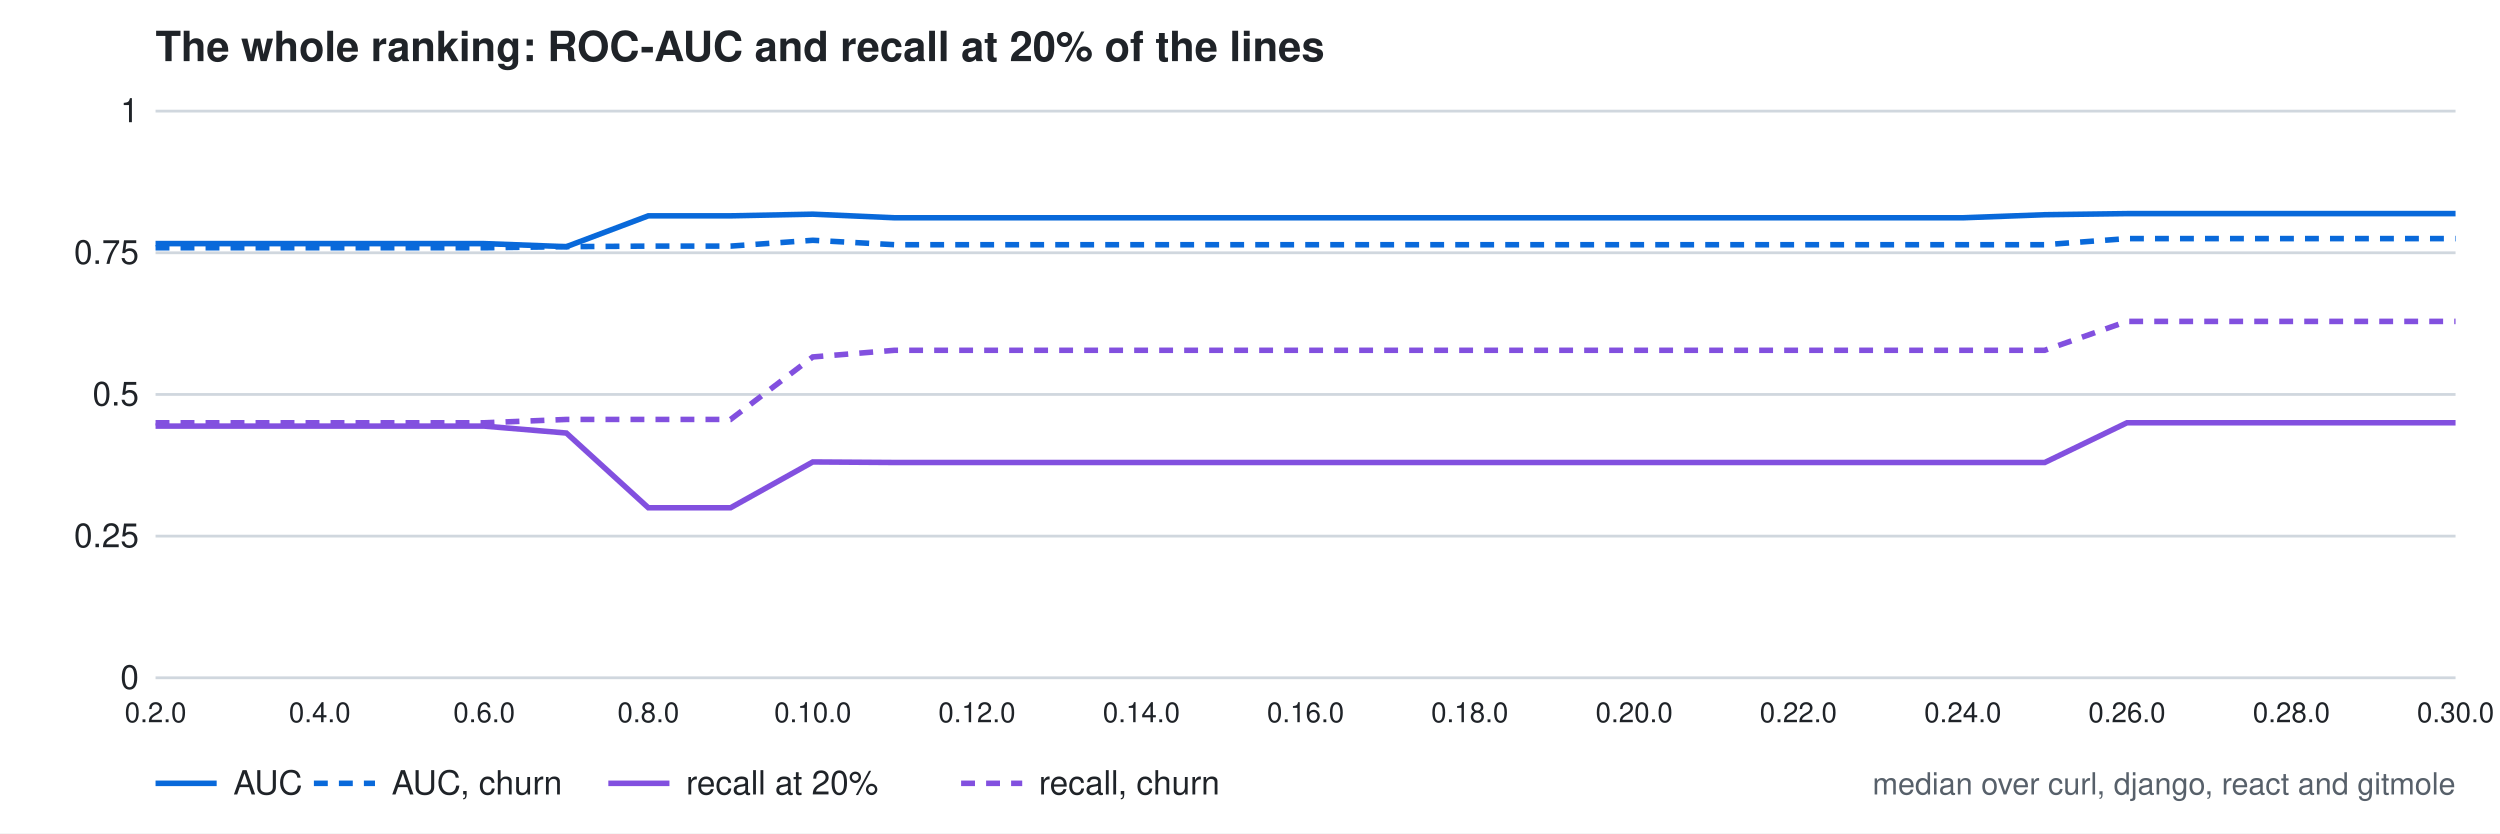
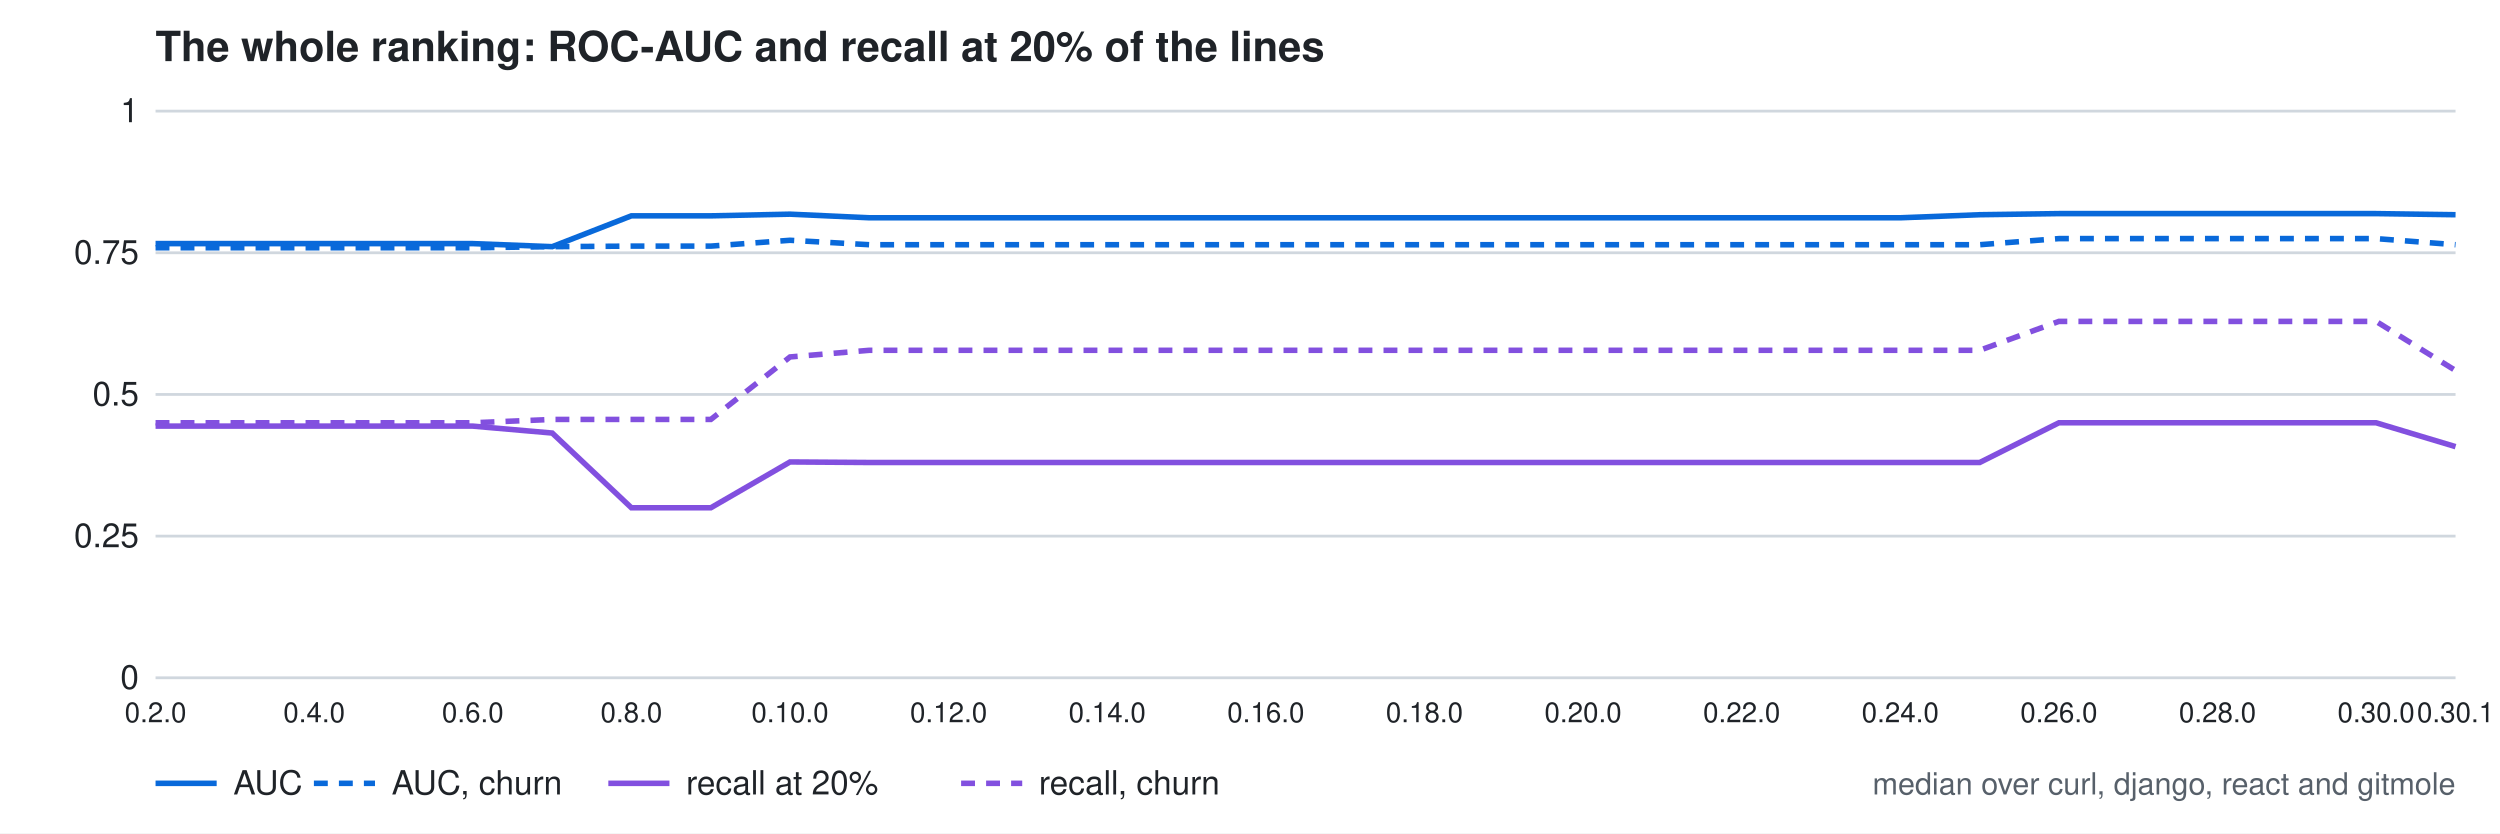
<svg xmlns="http://www.w3.org/2000/svg" width="900" height="300" viewBox="0 0 900 300" font-family="-apple-system,Segoe UI,Helvetica,Arial,sans-serif" font-size="12">
  <rect width="900" height="300" fill="#ffffff" />
  <text x="56" y="22" font-size="15" font-weight="600" fill="#1f2328">The whole ranking: ROC-AUC and recall at 20% of the lines</text>
  <line x1="56" y1="244.0" x2="884" y2="244.0" stroke="#d0d7de" stroke-width="1" />
  <text x="50" y="248.0" text-anchor="end" fill="#1f2328">0</text>
  <line x1="56" y1="193.0" x2="884" y2="193.0" stroke="#d0d7de" stroke-width="1" />
  <text x="50" y="197.0" text-anchor="end" fill="#1f2328">0.25</text>
  <line x1="56" y1="142.0" x2="884" y2="142.0" stroke="#d0d7de" stroke-width="1" />
  <text x="50" y="146.0" text-anchor="end" fill="#1f2328">0.5</text>
  <line x1="56" y1="91.0" x2="884" y2="91.0" stroke="#d0d7de" stroke-width="1" />
  <text x="50" y="95.0" text-anchor="end" fill="#1f2328">0.75</text>
  <line x1="56" y1="40.0" x2="884" y2="40.0" stroke="#d0d7de" stroke-width="1" />
  <text x="50" y="44.0" text-anchor="end" fill="#1f2328">1</text>
  <text x="56.0" y="260" text-anchor="middle" fill="#1f2328" font-size="10">0.2.0</text>
-   <text x="115.1" y="260" text-anchor="middle" fill="#1f2328" font-size="10">0.4.0</text>
-   <text x="174.3" y="260" text-anchor="middle" fill="#1f2328" font-size="10">0.6.0</text>
-   <text x="233.4" y="260" text-anchor="middle" fill="#1f2328" font-size="10">0.8.0</text>
-   <text x="292.6" y="260" text-anchor="middle" fill="#1f2328" font-size="10">0.10.0</text>
-   <text x="351.7" y="260" text-anchor="middle" fill="#1f2328" font-size="10">0.12.0</text>
-   <text x="410.9" y="260" text-anchor="middle" fill="#1f2328" font-size="10">0.14.0</text>
-   <text x="470.0" y="260" text-anchor="middle" fill="#1f2328" font-size="10">0.16.0</text>
-   <text x="529.1" y="260" text-anchor="middle" fill="#1f2328" font-size="10">0.18.0</text>
-   <text x="588.3" y="260" text-anchor="middle" fill="#1f2328" font-size="10">0.20.0</text>
-   <text x="647.4" y="260" text-anchor="middle" fill="#1f2328" font-size="10">0.22.0</text>
-   <text x="706.6" y="260" text-anchor="middle" fill="#1f2328" font-size="10">0.24.0</text>
-   <text x="765.7" y="260" text-anchor="middle" fill="#1f2328" font-size="10">0.26.0</text>
-   <text x="824.9" y="260" text-anchor="middle" fill="#1f2328" font-size="10">0.28.0</text>
-   <text x="884.0" y="260" text-anchor="middle" fill="#1f2328" font-size="10">0.30.0</text>
-   <polyline points="56.0,87.7 85.6,87.7 115.1,87.7 144.7,87.7 174.3,87.7 203.9,88.8 233.4,77.7 263.0,77.7 292.6,77.1 322.1,78.4 351.7,78.4 381.3,78.4 410.9,78.4 440.4,78.4 470.0,78.4 499.6,78.4 529.1,78.4 558.7,78.4 588.3,78.4 617.9,78.4 647.4,78.4 677.0,78.4 706.6,78.4 736.1,77.3 765.7,76.9 795.3,76.9 824.9,76.9 854.4,76.9 884.0,76.9" fill="none" stroke="#0969da" stroke-width="2" />
-   <polyline points="56.0,89.2 85.6,89.2 115.1,89.2 144.7,89.2 174.3,89.2 203.9,88.8 233.4,88.6 263.0,88.6 292.6,86.5 322.1,88.1 351.7,88.1 381.3,88.1 410.9,88.1 440.4,88.1 470.0,88.1 499.6,88.1 529.1,88.1 558.7,88.1 588.3,88.1 617.9,88.1 647.4,88.1 677.0,88.1 706.6,88.1 736.1,88.1 765.7,85.9 795.3,85.9 824.9,85.9 854.4,85.9 884.0,85.9" fill="none" stroke="#0969da" stroke-width="2" stroke-dasharray="5 4" />
-   <polyline points="56.0,153.4 85.6,153.4 115.1,153.4 144.7,153.4 174.3,153.4 203.9,155.9 233.4,182.8 263.0,182.8 292.6,166.3 322.1,166.5 351.7,166.5 381.3,166.5 410.9,166.5 440.4,166.5 470.0,166.5 499.6,166.5 529.1,166.5 558.7,166.5 588.3,166.5 617.9,166.5 647.4,166.5 677.0,166.5 706.6,166.5 736.1,166.5 765.7,152.2 795.3,152.2 824.9,152.2 854.4,152.2 884.0,152.2" fill="none" stroke="#8250df" stroke-width="2" />
-   <polyline points="56.0,152.2 85.6,152.2 115.1,152.2 144.7,152.2 174.3,152.2 203.9,151.0 233.4,151.0 263.0,151.0 292.6,128.5 322.1,126.1 351.7,126.1 381.3,126.1 410.9,126.1 440.4,126.1 470.0,126.1 499.6,126.1 529.1,126.1 558.7,126.1 588.3,126.1 617.9,126.1 647.4,126.1 677.0,126.1 706.6,126.1 736.1,126.1 765.7,115.7 795.3,115.7 824.9,115.7 854.4,115.7 884.0,115.7" fill="none" stroke="#8250df" stroke-width="2" stroke-dasharray="5 4" />
+   <text x="113.1" y="260" text-anchor="middle" fill="#1f2328" font-size="10">0.4.0</text>
+   <text x="170.2" y="260" text-anchor="middle" fill="#1f2328" font-size="10">0.6.0</text>
+   <text x="227.3" y="260" text-anchor="middle" fill="#1f2328" font-size="10">0.8.0</text>
+   <text x="284.4" y="260" text-anchor="middle" fill="#1f2328" font-size="10">0.10.0</text>
+   <text x="341.5" y="260" text-anchor="middle" fill="#1f2328" font-size="10">0.12.0</text>
+   <text x="398.6" y="260" text-anchor="middle" fill="#1f2328" font-size="10">0.14.0</text>
+   <text x="455.7" y="260" text-anchor="middle" fill="#1f2328" font-size="10">0.16.0</text>
+   <text x="512.8" y="260" text-anchor="middle" fill="#1f2328" font-size="10">0.18.0</text>
+   <text x="569.9" y="260" text-anchor="middle" fill="#1f2328" font-size="10">0.20.0</text>
+   <text x="627.0" y="260" text-anchor="middle" fill="#1f2328" font-size="10">0.22.0</text>
+   <text x="684.1" y="260" text-anchor="middle" fill="#1f2328" font-size="10">0.24.0</text>
+   <text x="741.2" y="260" text-anchor="middle" fill="#1f2328" font-size="10">0.26.0</text>
+   <text x="798.3" y="260" text-anchor="middle" fill="#1f2328" font-size="10">0.28.0</text>
+   <text x="855.4" y="260" text-anchor="middle" fill="#1f2328" font-size="10">0.30.0</text>
+   <text x="884.0" y="260" text-anchor="middle" fill="#1f2328" font-size="10">0.30.1</text>
+   <polyline points="56.0,87.7 84.6,87.7 113.1,87.7 141.7,87.7 170.2,87.7 198.8,88.8 227.3,77.7 255.9,77.7 284.4,77.1 313.0,78.4 341.5,78.4 370.1,78.4 398.6,78.4 427.2,78.4 455.7,78.4 484.3,78.4 512.8,78.4 541.4,78.4 569.9,78.4 598.5,78.4 627.0,78.4 655.6,78.4 684.1,78.4 712.7,77.3 741.2,76.9 769.8,76.9 798.3,76.9 826.9,76.9 855.4,76.9 884.0,77.3" fill="none" stroke="#0969da" stroke-width="2" />
+   <polyline points="56.0,89.2 84.6,89.2 113.1,89.2 141.7,89.2 170.2,89.2 198.8,88.8 227.3,88.6 255.9,88.6 284.4,86.5 313.0,88.1 341.5,88.1 370.1,88.1 398.6,88.1 427.2,88.1 455.7,88.1 484.3,88.1 512.8,88.1 541.4,88.1 569.9,88.1 598.5,88.1 627.0,88.1 655.6,88.1 684.1,88.1 712.7,88.1 741.2,85.9 769.8,85.9 798.3,85.9 826.9,85.9 855.4,85.9 884.0,88.1" fill="none" stroke="#0969da" stroke-width="2" stroke-dasharray="5 4" />
+   <polyline points="56.0,153.4 84.6,153.4 113.1,153.4 141.7,153.4 170.2,153.4 198.8,155.9 227.3,182.8 255.9,182.8 284.4,166.3 313.0,166.5 341.5,166.5 370.1,166.5 398.6,166.5 427.2,166.5 455.7,166.5 484.3,166.5 512.8,166.5 541.4,166.5 569.9,166.5 598.5,166.5 627.0,166.5 655.6,166.5 684.1,166.5 712.7,166.5 741.2,152.2 769.8,152.2 798.3,152.2 826.9,152.2 855.4,152.2 884.0,160.8" fill="none" stroke="#8250df" stroke-width="2" />
+   <polyline points="56.0,152.2 84.6,152.2 113.1,152.2 141.7,152.2 170.2,152.2 198.8,151.0 227.3,151.0 255.9,151.0 284.4,128.5 313.0,126.1 341.5,126.1 370.1,126.1 398.6,126.1 427.2,126.1 455.7,126.1 484.3,126.1 512.8,126.1 541.4,126.1 569.9,126.1 598.5,126.1 627.0,126.1 655.6,126.1 684.1,126.1 712.7,126.1 741.2,115.7 769.8,115.7 798.3,115.7 826.9,115.7 855.4,115.7 884.0,133.4" fill="none" stroke="#8250df" stroke-width="2" stroke-dasharray="5 4" />
  <line x1="56" y1="282" x2="78" y2="282" stroke="#0969da" stroke-width="2" />
  <text x="84" y="286" fill="#1f2328">AUC</text>
  <line x1="113" y1="282" x2="135" y2="282" stroke="#0969da" stroke-width="2" stroke-dasharray="5 4" />
  <text x="141" y="286" fill="#1f2328">AUC, churn</text>
  <line x1="219" y1="282" x2="241" y2="282" stroke="#8250df" stroke-width="2" />
  <text x="247" y="286" fill="#1f2328">recall at 20%</text>
  <line x1="346" y1="282" x2="368" y2="282" stroke="#8250df" stroke-width="2" stroke-dasharray="5 4" />
  <text x="374" y="286" fill="#1f2328">recall, churn</text>
  <text x="884" y="286" text-anchor="end" fill="#57606a" font-size="11">median over curl, django, react and gitmole</text>
</svg>
